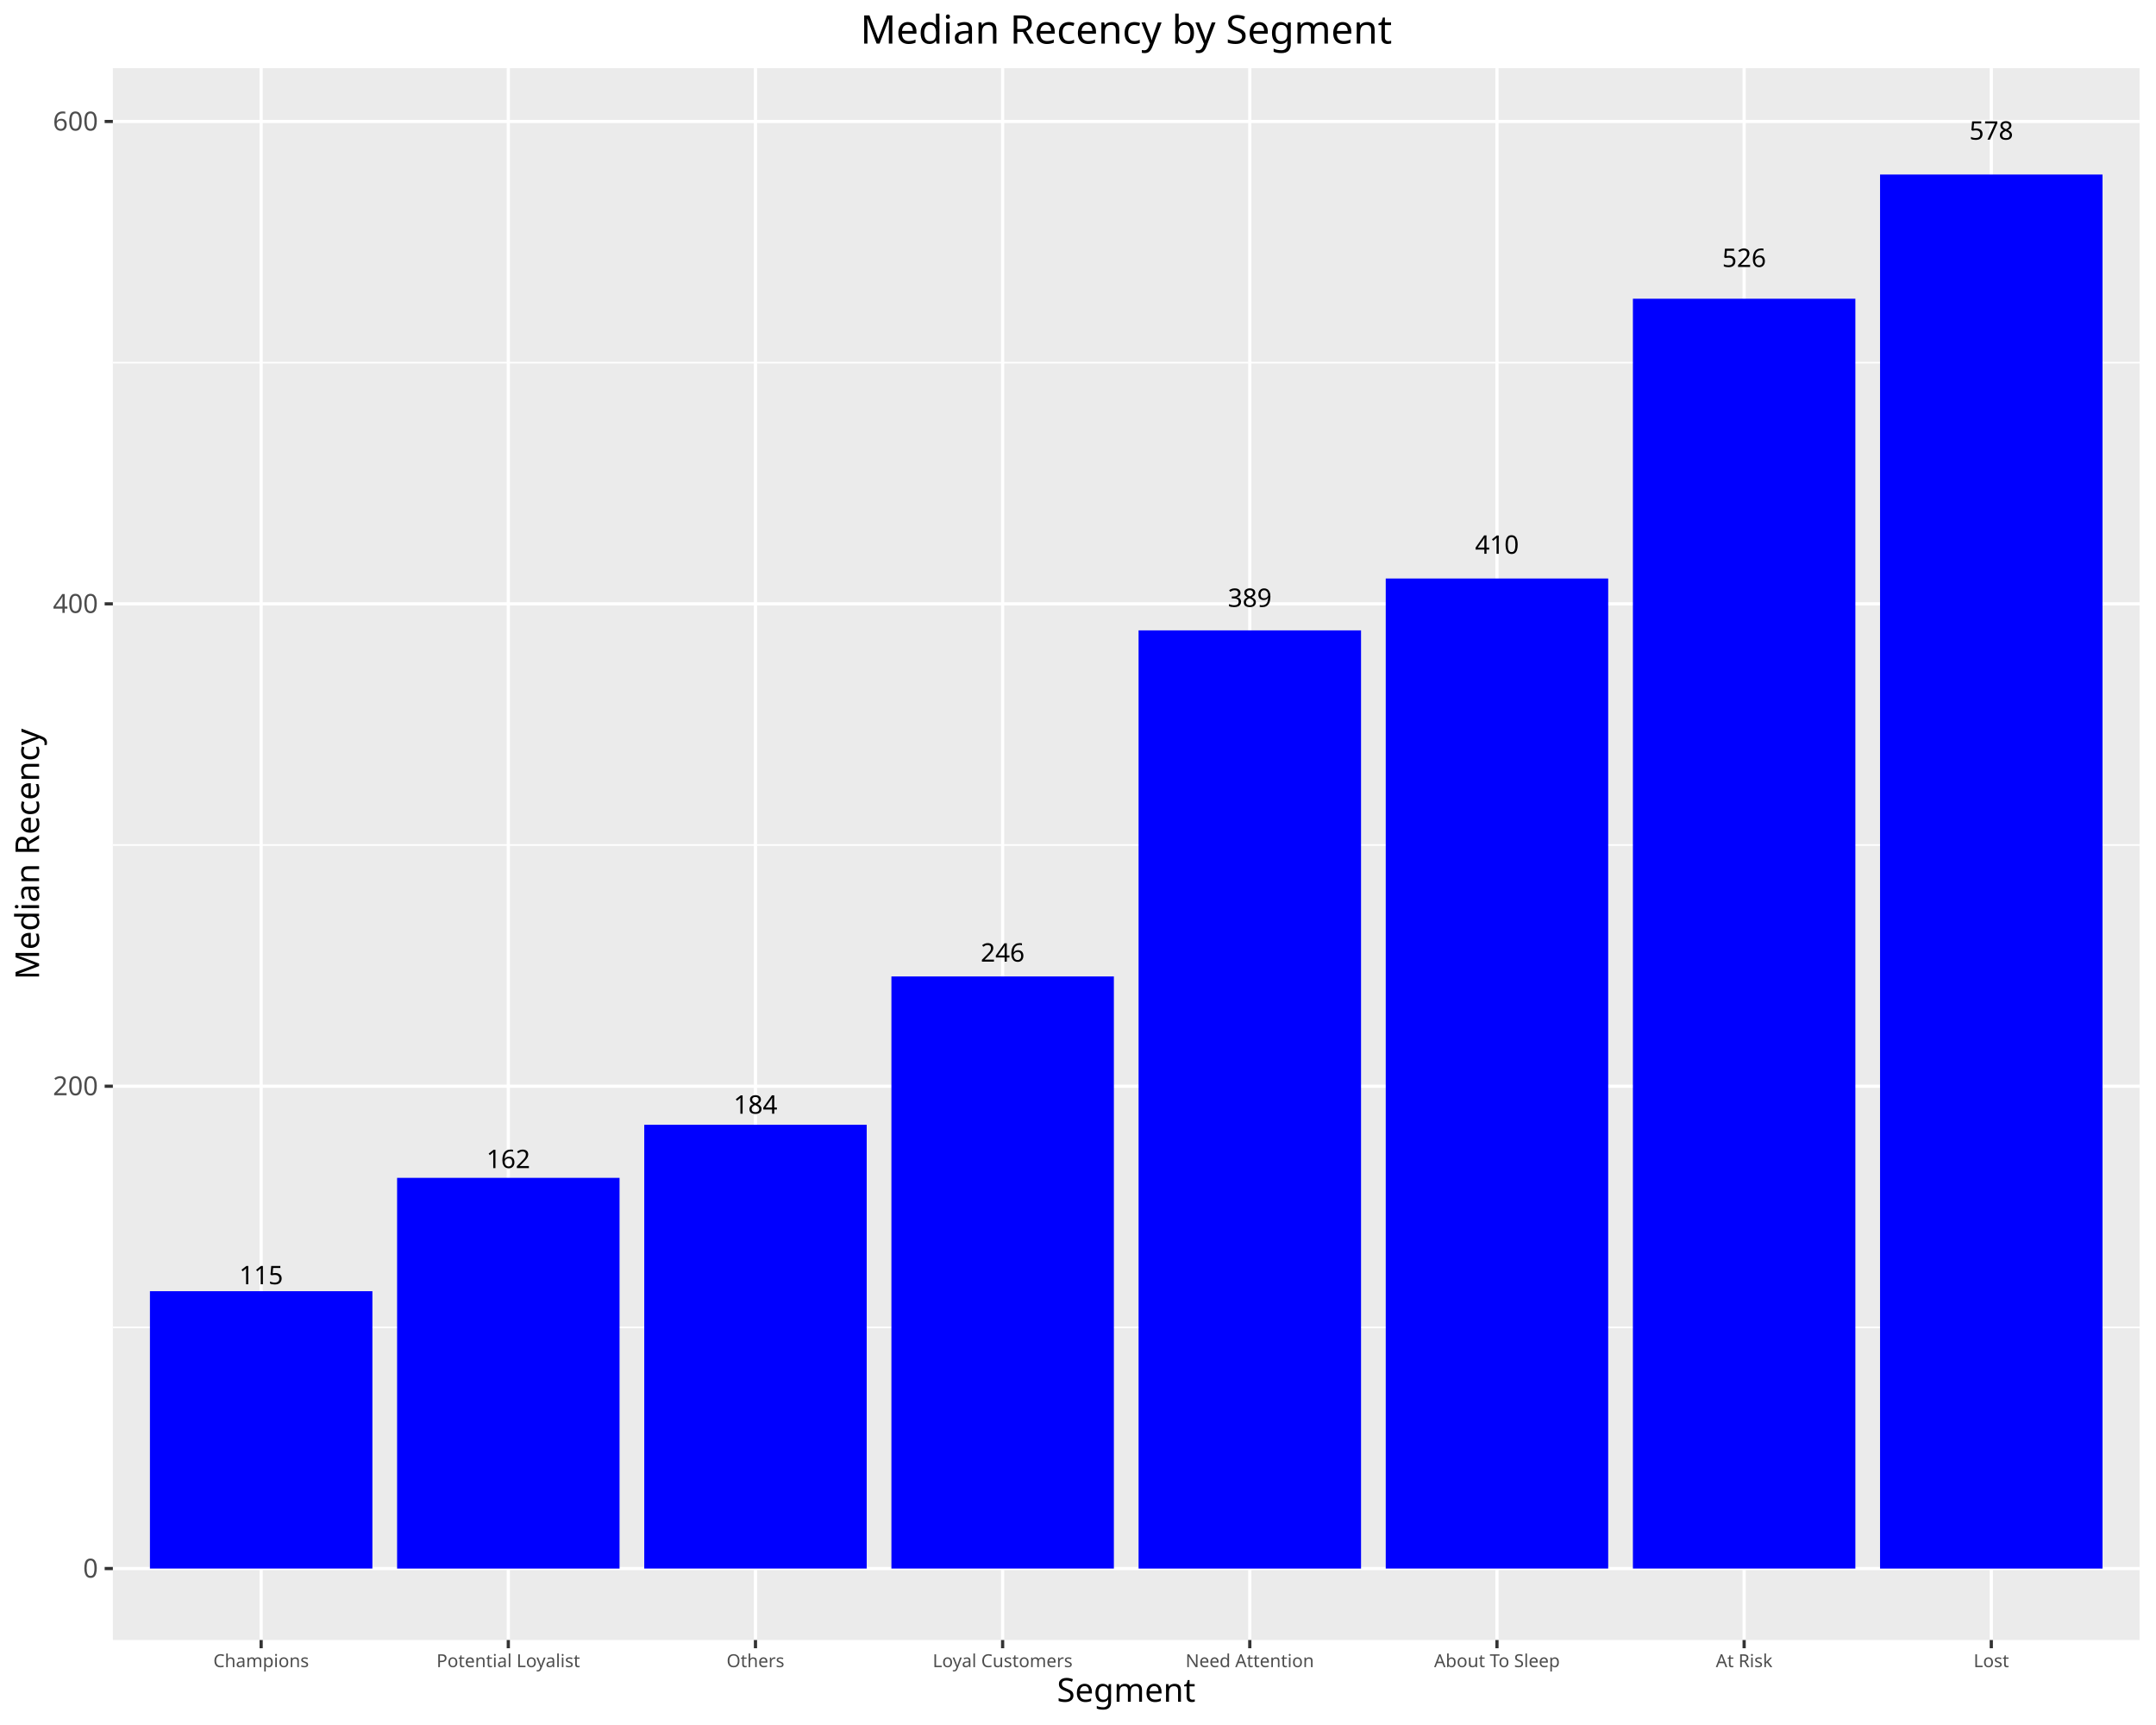
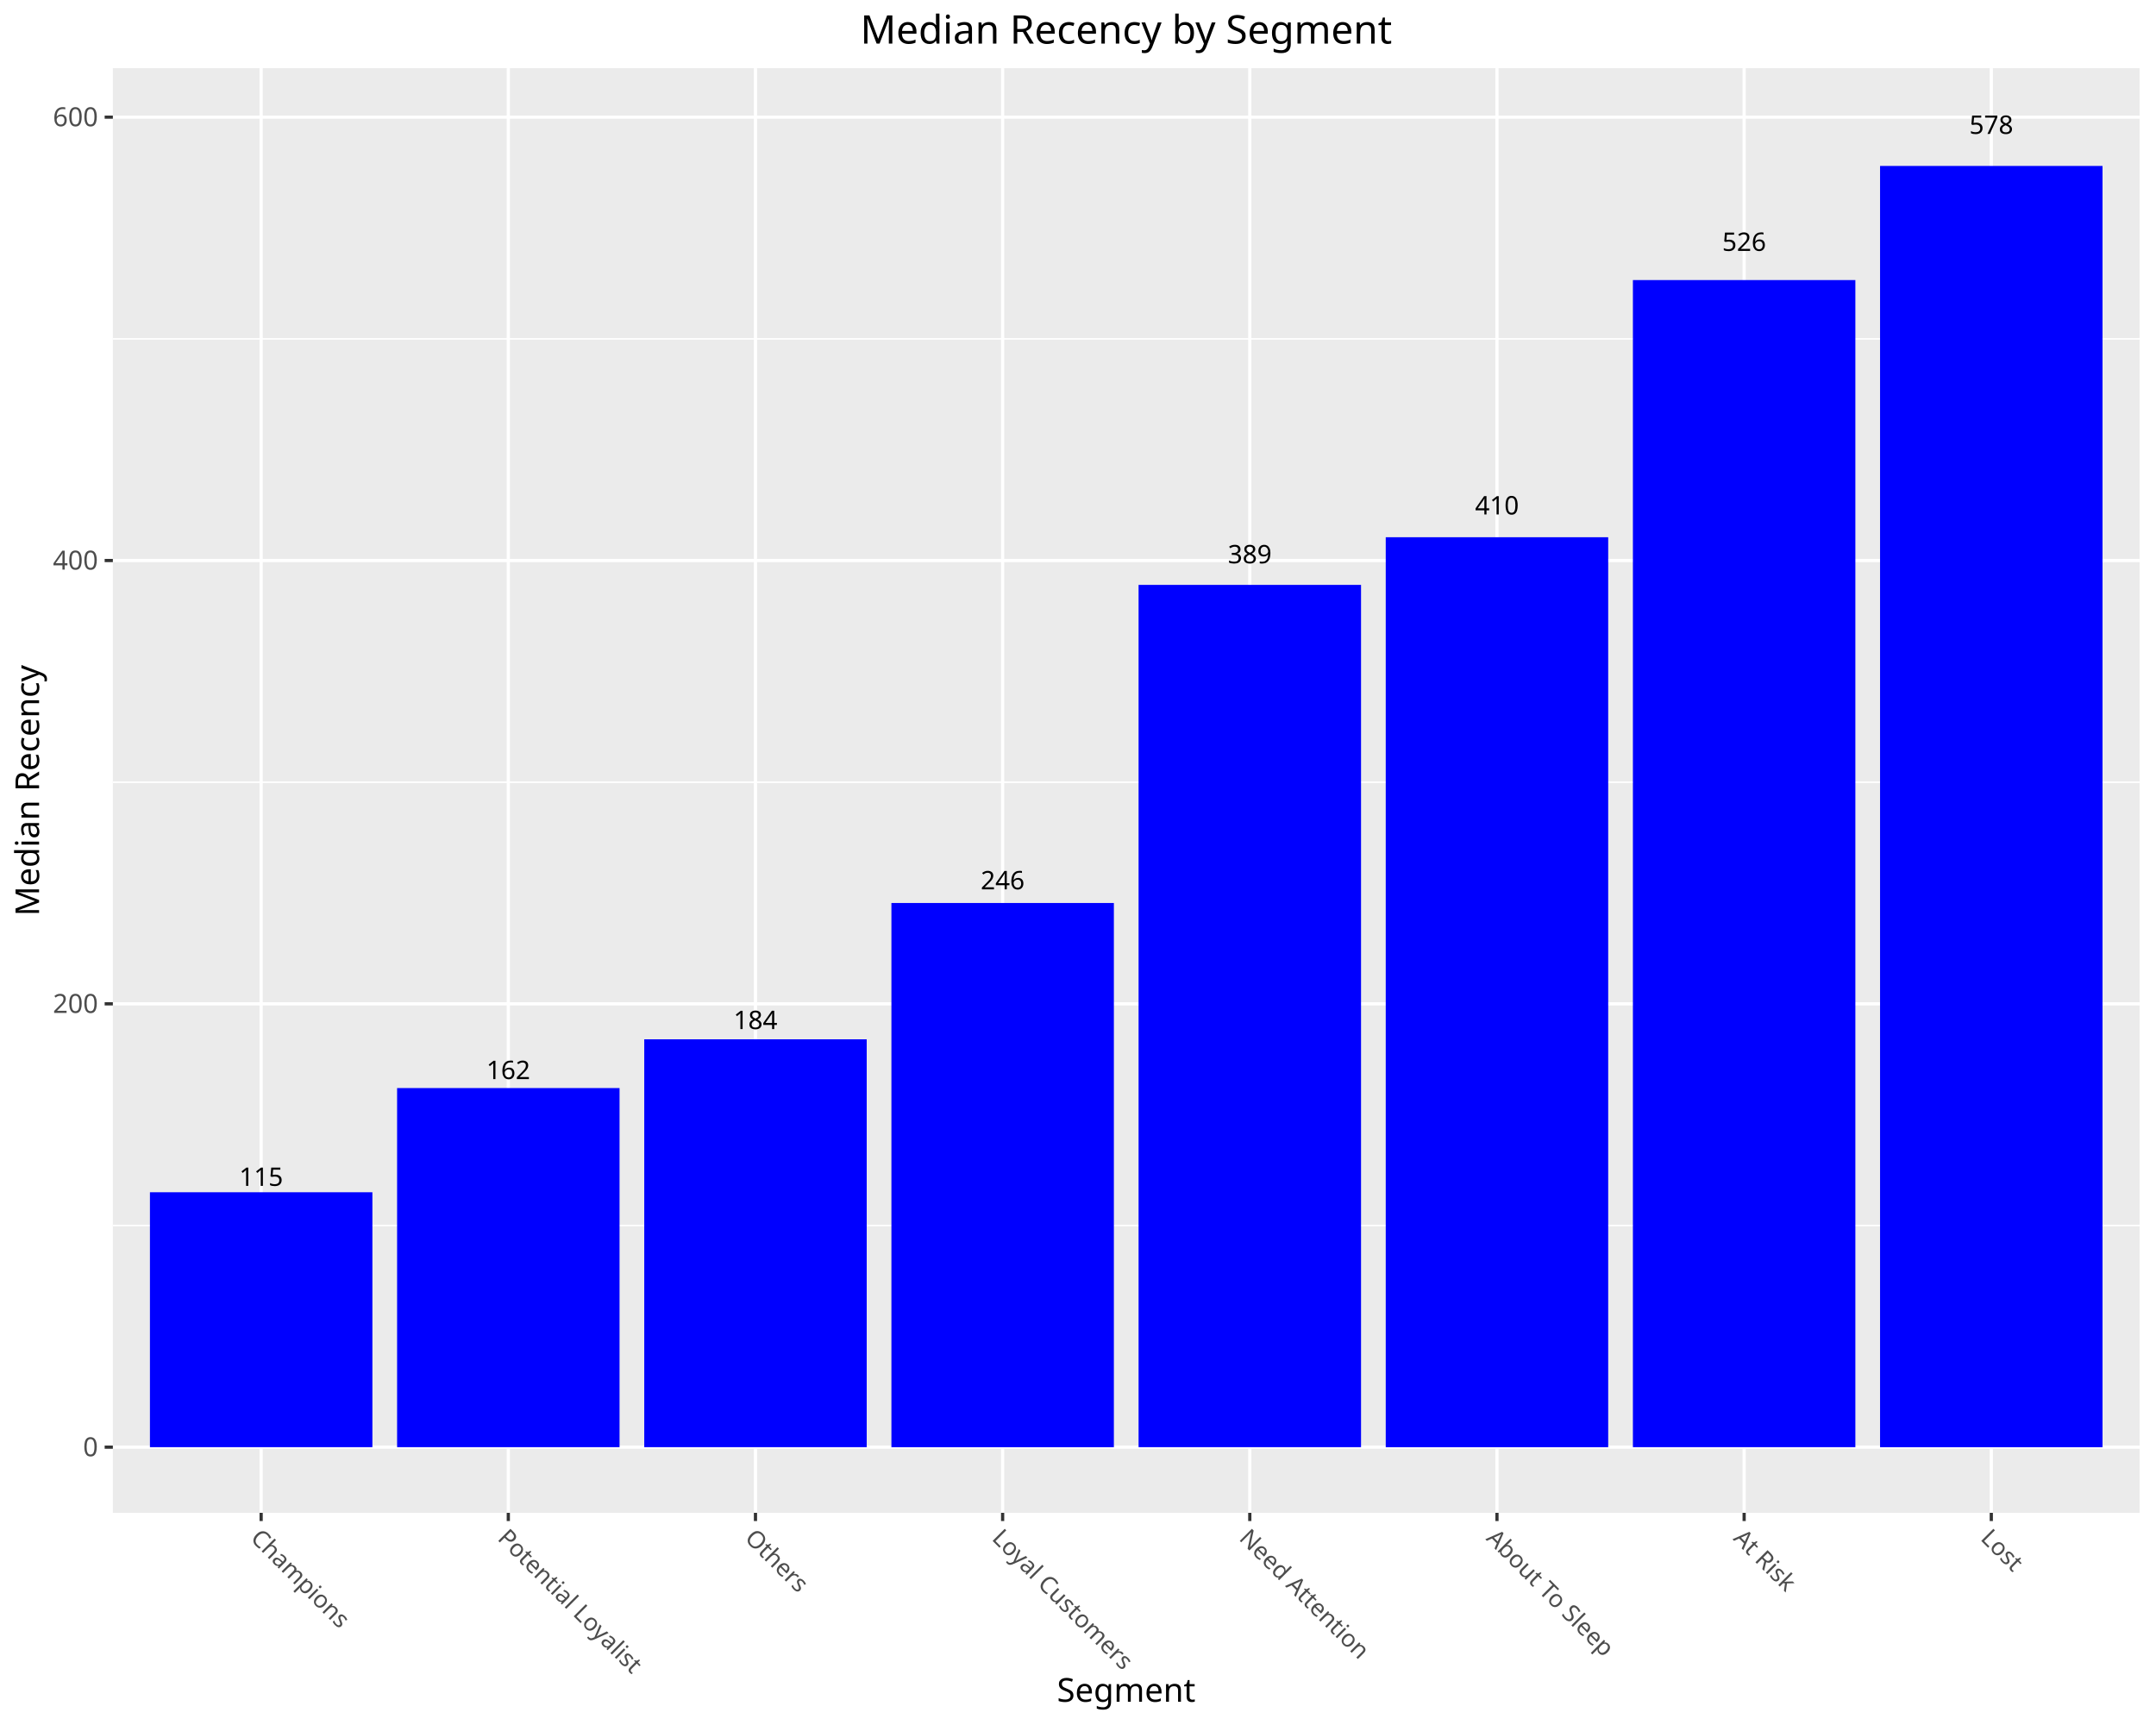
<svg xmlns="http://www.w3.org/2000/svg" class="svglite" data-engine-version="2.0" width="720.00pt" height="576.00pt" viewBox="0 0 720.00 576.00">
  <defs>
    <style type="text/css">
    .svglite line, .svglite polyline, .svglite polygon, .svglite path, .svglite rect, .svglite circle {
      fill: none;
      stroke: #000000;
      stroke-linecap: round;
      stroke-linejoin: round;
      stroke-miterlimit: 10.00;
    }
  </style>
  </defs>
  <rect width="100%" height="100%" style="stroke: none; fill: #FFFFFF;" />
  <defs>
    <clipPath id="cpMC4wMHw3MjAuMDB8MC4wMHw1NzYuMDA=">
      <rect x="0.00" y="0.00" width="720.00" height="576.00" />
    </clipPath>
  </defs>
  <g clip-path="url(#cpMC4wMHw3MjAuMDB8MC4wMHw1NzYuMDA=)">
    <rect x="0.00" y="0.00" width="720.00" height="576.00" style="stroke-width: 1.07; stroke: #FFFFFF; fill: #FFFFFF;" />
  </g>
  <defs>
-     <clipPath id="cpMzcuNjl8NzE0LjUyfDIyLjc4fDU0Ny42Mg==">
-       <rect x="37.69" y="22.78" width="676.83" height="524.84" />
+     <clipPath id="cpMzcuNjl8NzE0LjUyfDIyLjc4fDUwNS4xNg==">
+       <rect x="37.69" y="22.78" width="676.83" height="482.38" />
    </clipPath>
  </defs>
-   <g clip-path="url(#cpMzcuNjl8NzE0LjUyfDIyLjc4fDU0Ny42Mg==)">
-     <rect x="37.69" y="22.78" width="676.83" height="524.84" style="stroke-width: 1.07; stroke: none; fill: #EBEBEB;" />
-     <polyline points="37.69,443.23 714.52,443.23 " style="stroke-width: 0.53; stroke: #FFFFFF; stroke-linecap: butt;" />
-     <polyline points="37.69,282.16 714.52,282.16 " style="stroke-width: 0.53; stroke: #FFFFFF; stroke-linecap: butt;" />
-     <polyline points="37.69,121.09 714.52,121.09 " style="stroke-width: 0.53; stroke: #FFFFFF; stroke-linecap: butt;" />
-     <polyline points="37.69,523.76 714.52,523.76 " style="stroke-width: 1.07; stroke: #FFFFFF; stroke-linecap: butt;" />
-     <polyline points="37.69,362.70 714.52,362.70 " style="stroke-width: 1.07; stroke: #FFFFFF; stroke-linecap: butt;" />
-     <polyline points="37.69,201.63 714.52,201.63 " style="stroke-width: 1.07; stroke: #FFFFFF; stroke-linecap: butt;" />
-     <polyline points="37.69,40.56 714.52,40.56 " style="stroke-width: 1.07; stroke: #FFFFFF; stroke-linecap: butt;" />
-     <polyline points="87.21,547.62 87.21,22.78 " style="stroke-width: 1.07; stroke: #FFFFFF; stroke-linecap: butt;" />
-     <polyline points="169.75,547.62 169.75,22.78 " style="stroke-width: 1.07; stroke: #FFFFFF; stroke-linecap: butt;" />
-     <polyline points="252.29,547.62 252.29,22.78 " style="stroke-width: 1.07; stroke: #FFFFFF; stroke-linecap: butt;" />
-     <polyline points="334.83,547.62 334.83,22.78 " style="stroke-width: 1.07; stroke: #FFFFFF; stroke-linecap: butt;" />
-     <polyline points="417.37,547.62 417.37,22.78 " style="stroke-width: 1.07; stroke: #FFFFFF; stroke-linecap: butt;" />
-     <polyline points="499.92,547.62 499.92,22.78 " style="stroke-width: 1.07; stroke: #FFFFFF; stroke-linecap: butt;" />
-     <polyline points="582.46,547.62 582.46,22.78 " style="stroke-width: 1.07; stroke: #FFFFFF; stroke-linecap: butt;" />
-     <polyline points="665.00,547.62 665.00,22.78 " style="stroke-width: 1.07; stroke: #FFFFFF; stroke-linecap: butt;" />
-     <rect x="50.07" y="431.15" width="74.29" height="92.61" style="stroke-width: 1.07; stroke: none; stroke-linecap: butt; stroke-linejoin: miter; fill: #0000FF;" />
-     <rect x="132.61" y="393.30" width="74.29" height="130.47" style="stroke-width: 1.07; stroke: none; stroke-linecap: butt; stroke-linejoin: miter; fill: #0000FF;" />
-     <rect x="215.15" y="375.58" width="74.29" height="148.18" style="stroke-width: 1.07; stroke: none; stroke-linecap: butt; stroke-linejoin: miter; fill: #0000FF;" />
-     <rect x="297.69" y="326.05" width="74.29" height="197.71" style="stroke-width: 1.07; stroke: none; stroke-linecap: butt; stroke-linejoin: miter; fill: #0000FF;" />
-     <rect x="380.23" y="210.49" width="74.29" height="313.28" style="stroke-width: 1.07; stroke: none; stroke-linecap: butt; stroke-linejoin: miter; fill: #0000FF;" />
-     <rect x="462.77" y="193.17" width="74.29" height="330.59" style="stroke-width: 1.07; stroke: none; stroke-linecap: butt; stroke-linejoin: miter; fill: #0000FF;" />
-     <rect x="545.31" y="99.75" width="74.29" height="424.01" style="stroke-width: 1.07; stroke: none; stroke-linecap: butt; stroke-linejoin: miter; fill: #0000FF;" />
-     <rect x="627.85" y="58.28" width="74.29" height="465.49" style="stroke-width: 1.07; stroke: none; stroke-linecap: butt; stroke-linejoin: miter; fill: #0000FF;" />
-     <text x="87.21" y="428.83" text-anchor="middle" style="font-size: 8.54px; font-family: sans;" textLength="14.24px" lengthAdjust="spacingAndGlyphs">115</text>
-     <text x="169.75" y="390.04" text-anchor="middle" style="font-size: 8.54px; font-family: sans;" textLength="14.24px" lengthAdjust="spacingAndGlyphs">162</text>
-     <text x="252.29" y="371.88" text-anchor="middle" style="font-size: 8.54px; font-family: sans;" textLength="14.24px" lengthAdjust="spacingAndGlyphs">184</text>
-     <text x="334.83" y="321.11" text-anchor="middle" style="font-size: 8.54px; font-family: sans;" textLength="14.24px" lengthAdjust="spacingAndGlyphs">246</text>
-     <text x="417.37" y="202.65" text-anchor="middle" style="font-size: 8.54px; font-family: sans;" textLength="14.24px" lengthAdjust="spacingAndGlyphs">389</text>
-     <text x="499.92" y="184.91" text-anchor="middle" style="font-size: 8.54px; font-family: sans;" textLength="14.24px" lengthAdjust="spacingAndGlyphs">410</text>
-     <text x="582.46" y="89.15" text-anchor="middle" style="font-size: 8.54px; font-family: sans;" textLength="14.24px" lengthAdjust="spacingAndGlyphs">526</text>
-     <text x="665.00" y="46.64" text-anchor="middle" style="font-size: 8.54px; font-family: sans;" textLength="14.24px" lengthAdjust="spacingAndGlyphs">578</text>
+   <g clip-path="url(#cpMzcuNjl8NzE0LjUyfDIyLjc4fDUwNS4xNg==)">
+     <rect x="37.69" y="22.78" width="676.83" height="482.38" style="stroke-width: 1.07; stroke: none; fill: #EBEBEB;" />
+     <polyline points="37.69,409.21 714.52,409.21 " style="stroke-width: 0.53; stroke: #FFFFFF; stroke-linecap: butt;" />
+     <polyline points="37.69,261.18 714.52,261.18 " style="stroke-width: 0.53; stroke: #FFFFFF; stroke-linecap: butt;" />
+     <polyline points="37.69,113.14 714.52,113.14 " style="stroke-width: 0.53; stroke: #FFFFFF; stroke-linecap: butt;" />
+     <polyline points="37.69,483.23 714.52,483.23 " style="stroke-width: 1.07; stroke: #FFFFFF; stroke-linecap: butt;" />
+     <polyline points="37.69,335.20 714.52,335.20 " style="stroke-width: 1.07; stroke: #FFFFFF; stroke-linecap: butt;" />
+     <polyline points="37.69,187.16 714.52,187.16 " style="stroke-width: 1.07; stroke: #FFFFFF; stroke-linecap: butt;" />
+     <polyline points="37.69,39.12 714.52,39.12 " style="stroke-width: 1.07; stroke: #FFFFFF; stroke-linecap: butt;" />
+     <polyline points="87.21,505.16 87.21,22.78 " style="stroke-width: 1.07; stroke: #FFFFFF; stroke-linecap: butt;" />
+     <polyline points="169.75,505.16 169.75,22.78 " style="stroke-width: 1.07; stroke: #FFFFFF; stroke-linecap: butt;" />
+     <polyline points="252.29,505.16 252.29,22.78 " style="stroke-width: 1.07; stroke: #FFFFFF; stroke-linecap: butt;" />
+     <polyline points="334.83,505.16 334.83,22.78 " style="stroke-width: 1.07; stroke: #FFFFFF; stroke-linecap: butt;" />
+     <polyline points="417.37,505.16 417.37,22.78 " style="stroke-width: 1.07; stroke: #FFFFFF; stroke-linecap: butt;" />
+     <polyline points="499.92,505.16 499.92,22.78 " style="stroke-width: 1.07; stroke: #FFFFFF; stroke-linecap: butt;" />
+     <polyline points="582.46,505.16 582.46,22.78 " style="stroke-width: 1.07; stroke: #FFFFFF; stroke-linecap: butt;" />
+     <polyline points="665.00,505.16 665.00,22.78 " style="stroke-width: 1.07; stroke: #FFFFFF; stroke-linecap: butt;" />
+     <rect x="50.07" y="398.11" width="74.29" height="85.12" style="stroke-width: 1.07; stroke: none; stroke-linecap: butt; stroke-linejoin: miter; fill: #0000FF;" />
+     <rect x="132.61" y="363.32" width="74.29" height="119.91" style="stroke-width: 1.07; stroke: none; stroke-linecap: butt; stroke-linejoin: miter; fill: #0000FF;" />
+     <rect x="215.15" y="347.04" width="74.29" height="136.19" style="stroke-width: 1.07; stroke: none; stroke-linecap: butt; stroke-linejoin: miter; fill: #0000FF;" />
+     <rect x="297.69" y="301.52" width="74.29" height="181.72" style="stroke-width: 1.07; stroke: none; stroke-linecap: butt; stroke-linejoin: miter; fill: #0000FF;" />
+     <rect x="380.23" y="195.30" width="74.29" height="287.93" style="stroke-width: 1.07; stroke: none; stroke-linecap: butt; stroke-linejoin: miter; fill: #0000FF;" />
+     <rect x="462.77" y="179.39" width="74.29" height="303.85" style="stroke-width: 1.07; stroke: none; stroke-linecap: butt; stroke-linejoin: miter; fill: #0000FF;" />
+     <rect x="545.31" y="93.52" width="74.29" height="389.71" style="stroke-width: 1.07; stroke: none; stroke-linecap: butt; stroke-linejoin: miter; fill: #0000FF;" />
+     <rect x="627.85" y="55.41" width="74.29" height="427.83" style="stroke-width: 1.07; stroke: none; stroke-linecap: butt; stroke-linejoin: miter; fill: #0000FF;" />
+     <text x="87.21" y="395.98" text-anchor="middle" style="font-size: 8.54px; font-family: sans;" textLength="14.24px" lengthAdjust="spacingAndGlyphs">115</text>
+     <text x="169.75" y="360.32" text-anchor="middle" style="font-size: 8.54px; font-family: sans;" textLength="14.24px" lengthAdjust="spacingAndGlyphs">162</text>
+     <text x="252.29" y="343.63" text-anchor="middle" style="font-size: 8.54px; font-family: sans;" textLength="14.24px" lengthAdjust="spacingAndGlyphs">184</text>
+     <text x="334.83" y="296.97" text-anchor="middle" style="font-size: 8.54px; font-family: sans;" textLength="14.24px" lengthAdjust="spacingAndGlyphs">246</text>
+     <text x="417.37" y="188.10" text-anchor="middle" style="font-size: 8.54px; font-family: sans;" textLength="14.24px" lengthAdjust="spacingAndGlyphs">389</text>
+     <text x="499.92" y="171.79" text-anchor="middle" style="font-size: 8.54px; font-family: sans;" textLength="14.24px" lengthAdjust="spacingAndGlyphs">410</text>
+     <text x="582.46" y="83.78" text-anchor="middle" style="font-size: 8.54px; font-family: sans;" textLength="14.24px" lengthAdjust="spacingAndGlyphs">526</text>
+     <text x="665.00" y="44.71" text-anchor="middle" style="font-size: 8.54px; font-family: sans;" textLength="14.24px" lengthAdjust="spacingAndGlyphs">578</text>
  </g>
  <g clip-path="url(#cpMC4wMHw3MjAuMDB8MC4wMHw1NzYuMDA=)">
-     <text x="32.76" y="526.79" text-anchor="end" style="font-size: 8.80px; fill: #4D4D4D; font-family: sans;" textLength="4.89px" lengthAdjust="spacingAndGlyphs">0</text>
-     <text x="32.76" y="365.72" text-anchor="end" style="font-size: 8.80px; fill: #4D4D4D; font-family: sans;" textLength="14.68px" lengthAdjust="spacingAndGlyphs">200</text>
-     <text x="32.76" y="204.66" text-anchor="end" style="font-size: 8.80px; fill: #4D4D4D; font-family: sans;" textLength="14.68px" lengthAdjust="spacingAndGlyphs">400</text>
-     <text x="32.76" y="43.59" text-anchor="end" style="font-size: 8.80px; fill: #4D4D4D; font-family: sans;" textLength="14.68px" lengthAdjust="spacingAndGlyphs">600</text>
-     <polyline points="34.95,523.76 37.69,523.76 " style="stroke-width: 1.07; stroke: #333333; stroke-linecap: butt;" />
-     <polyline points="34.95,362.70 37.69,362.70 " style="stroke-width: 1.07; stroke: #333333; stroke-linecap: butt;" />
-     <polyline points="34.95,201.63 37.69,201.63 " style="stroke-width: 1.07; stroke: #333333; stroke-linecap: butt;" />
-     <polyline points="34.95,40.56 37.69,40.56 " style="stroke-width: 1.07; stroke: #333333; stroke-linecap: butt;" />
-     <polyline points="87.21,550.36 87.21,547.62 " style="stroke-width: 1.07; stroke: #333333; stroke-linecap: butt;" />
-     <polyline points="169.75,550.36 169.75,547.62 " style="stroke-width: 1.07; stroke: #333333; stroke-linecap: butt;" />
-     <polyline points="252.29,550.36 252.29,547.62 " style="stroke-width: 1.07; stroke: #333333; stroke-linecap: butt;" />
-     <polyline points="334.83,550.36 334.83,547.62 " style="stroke-width: 1.07; stroke: #333333; stroke-linecap: butt;" />
-     <polyline points="417.37,550.36 417.37,547.62 " style="stroke-width: 1.07; stroke: #333333; stroke-linecap: butt;" />
-     <polyline points="499.92,550.36 499.92,547.62 " style="stroke-width: 1.07; stroke: #333333; stroke-linecap: butt;" />
-     <polyline points="582.46,550.36 582.46,547.62 " style="stroke-width: 1.07; stroke: #333333; stroke-linecap: butt;" />
-     <polyline points="665.00,550.36 665.00,547.62 " style="stroke-width: 1.07; stroke: #333333; stroke-linecap: butt;" />
-     <text x="87.21" y="556.68" text-anchor="middle" style="font-size: 6.00px; fill: #4D4D4D; font-family: sans;" textLength="30.36px" lengthAdjust="spacingAndGlyphs">Champions</text>
-     <text x="169.75" y="556.68" text-anchor="middle" style="font-size: 6.00px; fill: #4D4D4D; font-family: sans;" textLength="45.36px" lengthAdjust="spacingAndGlyphs">Potential Loyalist</text>
-     <text x="252.29" y="556.68" text-anchor="middle" style="font-size: 6.00px; fill: #4D4D4D; font-family: sans;" textLength="18.01px" lengthAdjust="spacingAndGlyphs">Others</text>
-     <text x="334.83" y="556.68" text-anchor="middle" style="font-size: 6.00px; fill: #4D4D4D; font-family: sans;" textLength="45.03px" lengthAdjust="spacingAndGlyphs">Loyal Customers</text>
-     <text x="417.37" y="556.68" text-anchor="middle" style="font-size: 6.00px; fill: #4D4D4D; font-family: sans;" textLength="39.70px" lengthAdjust="spacingAndGlyphs">Need Attention</text>
-     <text x="499.92" y="556.68" text-anchor="middle" style="font-size: 6.00px; fill: #4D4D4D; font-family: sans;" textLength="41.36px" lengthAdjust="spacingAndGlyphs">About To Sleep</text>
-     <text x="582.46" y="556.68" text-anchor="middle" style="font-size: 6.00px; fill: #4D4D4D; font-family: sans;" textLength="19.01px" lengthAdjust="spacingAndGlyphs">At Risk</text>
-     <text x="665.00" y="556.68" text-anchor="middle" style="font-size: 6.00px; fill: #4D4D4D; font-family: sans;" textLength="11.34px" lengthAdjust="spacingAndGlyphs">Lost</text>
+     <text x="32.76" y="486.26" text-anchor="end" style="font-size: 8.80px; fill: #4D4D4D; font-family: sans;" textLength="4.89px" lengthAdjust="spacingAndGlyphs">0</text>
+     <text x="32.76" y="338.22" text-anchor="end" style="font-size: 8.80px; fill: #4D4D4D; font-family: sans;" textLength="14.68px" lengthAdjust="spacingAndGlyphs">200</text>
+     <text x="32.76" y="190.19" text-anchor="end" style="font-size: 8.80px; fill: #4D4D4D; font-family: sans;" textLength="14.68px" lengthAdjust="spacingAndGlyphs">400</text>
+     <text x="32.76" y="42.15" text-anchor="end" style="font-size: 8.80px; fill: #4D4D4D; font-family: sans;" textLength="14.68px" lengthAdjust="spacingAndGlyphs">600</text>
+     <polyline points="34.95,483.23 37.69,483.23 " style="stroke-width: 1.07; stroke: #333333; stroke-linecap: butt;" />
+     <polyline points="34.95,335.20 37.69,335.20 " style="stroke-width: 1.07; stroke: #333333; stroke-linecap: butt;" />
+     <polyline points="34.95,187.16 37.69,187.16 " style="stroke-width: 1.07; stroke: #333333; stroke-linecap: butt;" />
+     <polyline points="34.95,39.12 37.69,39.12 " style="stroke-width: 1.07; stroke: #333333; stroke-linecap: butt;" />
+     <polyline points="87.21,507.90 87.21,505.16 " style="stroke-width: 1.07; stroke: #333333; stroke-linecap: butt;" />
+     <polyline points="169.75,507.90 169.75,505.16 " style="stroke-width: 1.07; stroke: #333333; stroke-linecap: butt;" />
+     <polyline points="252.29,507.90 252.29,505.16 " style="stroke-width: 1.07; stroke: #333333; stroke-linecap: butt;" />
+     <polyline points="334.83,507.90 334.83,505.16 " style="stroke-width: 1.07; stroke: #333333; stroke-linecap: butt;" />
+     <polyline points="417.37,507.90 417.37,505.16 " style="stroke-width: 1.07; stroke: #333333; stroke-linecap: butt;" />
+     <polyline points="499.92,507.90 499.92,505.16 " style="stroke-width: 1.07; stroke: #333333; stroke-linecap: butt;" />
+     <polyline points="582.46,507.90 582.46,505.16 " style="stroke-width: 1.07; stroke: #333333; stroke-linecap: butt;" />
+     <polyline points="665.00,507.90 665.00,505.16 " style="stroke-width: 1.07; stroke: #333333; stroke-linecap: butt;" />
+     <text transform="translate(83.32,513.98) rotate(-315)" style="font-size: 8.00px; fill: #4D4D4D; font-family: sans;" textLength="40.47px" lengthAdjust="spacingAndGlyphs">Champions</text>
+     <text transform="translate(165.86,513.98) rotate(-315)" style="font-size: 8.00px; fill: #4D4D4D; font-family: sans;" textLength="60.48px" lengthAdjust="spacingAndGlyphs">Potential Loyalist</text>
+     <text transform="translate(248.40,513.98) rotate(-315)" style="font-size: 8.00px; fill: #4D4D4D; font-family: sans;" textLength="24.01px" lengthAdjust="spacingAndGlyphs">Others</text>
+     <text transform="translate(330.94,513.98) rotate(-315)" style="font-size: 8.00px; fill: #4D4D4D; font-family: sans;" textLength="60.04px" lengthAdjust="spacingAndGlyphs">Loyal Customers</text>
+     <text transform="translate(413.48,513.98) rotate(-315)" style="font-size: 8.00px; fill: #4D4D4D; font-family: sans;" textLength="52.93px" lengthAdjust="spacingAndGlyphs">Need Attention</text>
+     <text transform="translate(496.02,513.98) rotate(-315)" style="font-size: 8.00px; fill: #4D4D4D; font-family: sans;" textLength="55.15px" lengthAdjust="spacingAndGlyphs">About To Sleep</text>
+     <text transform="translate(578.56,513.98) rotate(-315)" style="font-size: 8.00px; fill: #4D4D4D; font-family: sans;" textLength="25.34px" lengthAdjust="spacingAndGlyphs">At Risk</text>
+     <text transform="translate(661.10,513.98) rotate(-315)" style="font-size: 8.00px; fill: #4D4D4D; font-family: sans;" textLength="15.12px" lengthAdjust="spacingAndGlyphs">Lost</text>
    <text x="376.10" y="568.24" text-anchor="middle" style="font-size: 11.00px; font-family: sans;" textLength="44.04px" lengthAdjust="spacingAndGlyphs">Segment</text>
-     <text transform="translate(13.05,285.20) rotate(-90)" text-anchor="middle" style="font-size: 11.00px; font-family: sans;" textLength="81.95px" lengthAdjust="spacingAndGlyphs">Median Recency</text>
+     <text transform="translate(13.05,263.97) rotate(-90)" text-anchor="middle" style="font-size: 11.00px; font-family: sans;" textLength="81.95px" lengthAdjust="spacingAndGlyphs">Median Recency</text>
    <text x="376.10" y="14.56" text-anchor="middle" style="font-size: 13.20px; font-family: sans;" textLength="176.13px" lengthAdjust="spacingAndGlyphs">Median Recency  by Segment</text>
  </g>
</svg>
